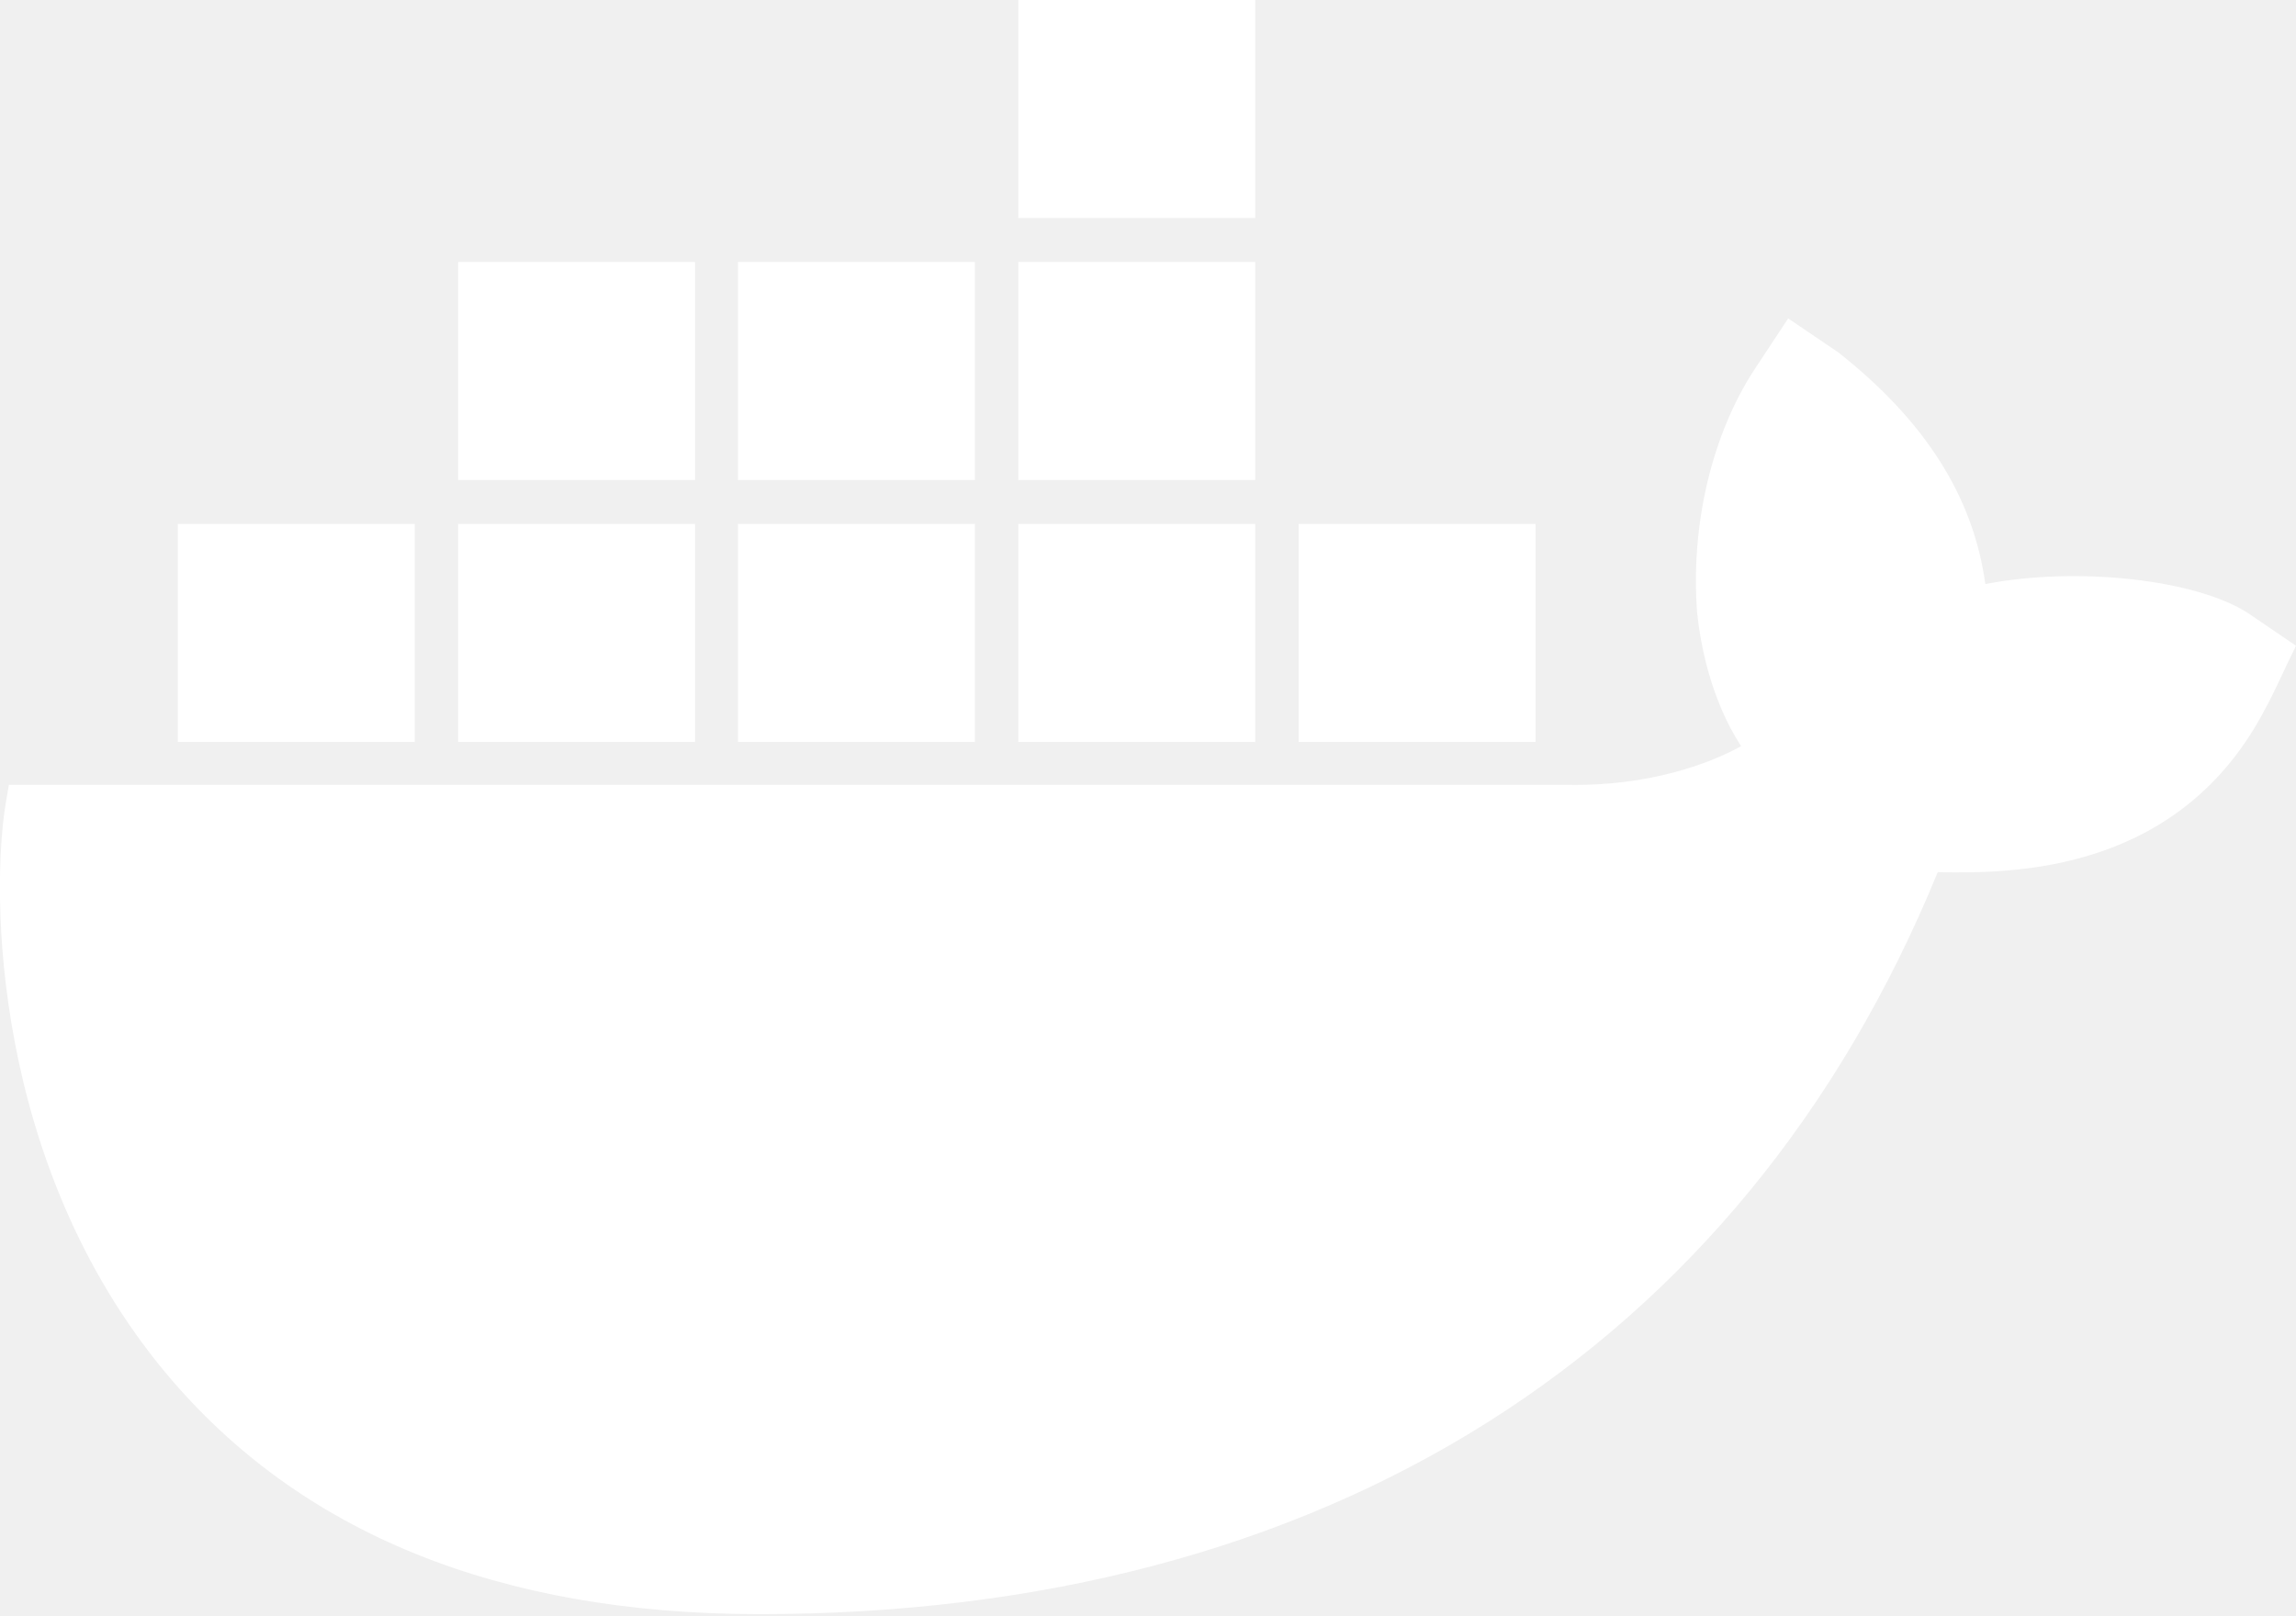
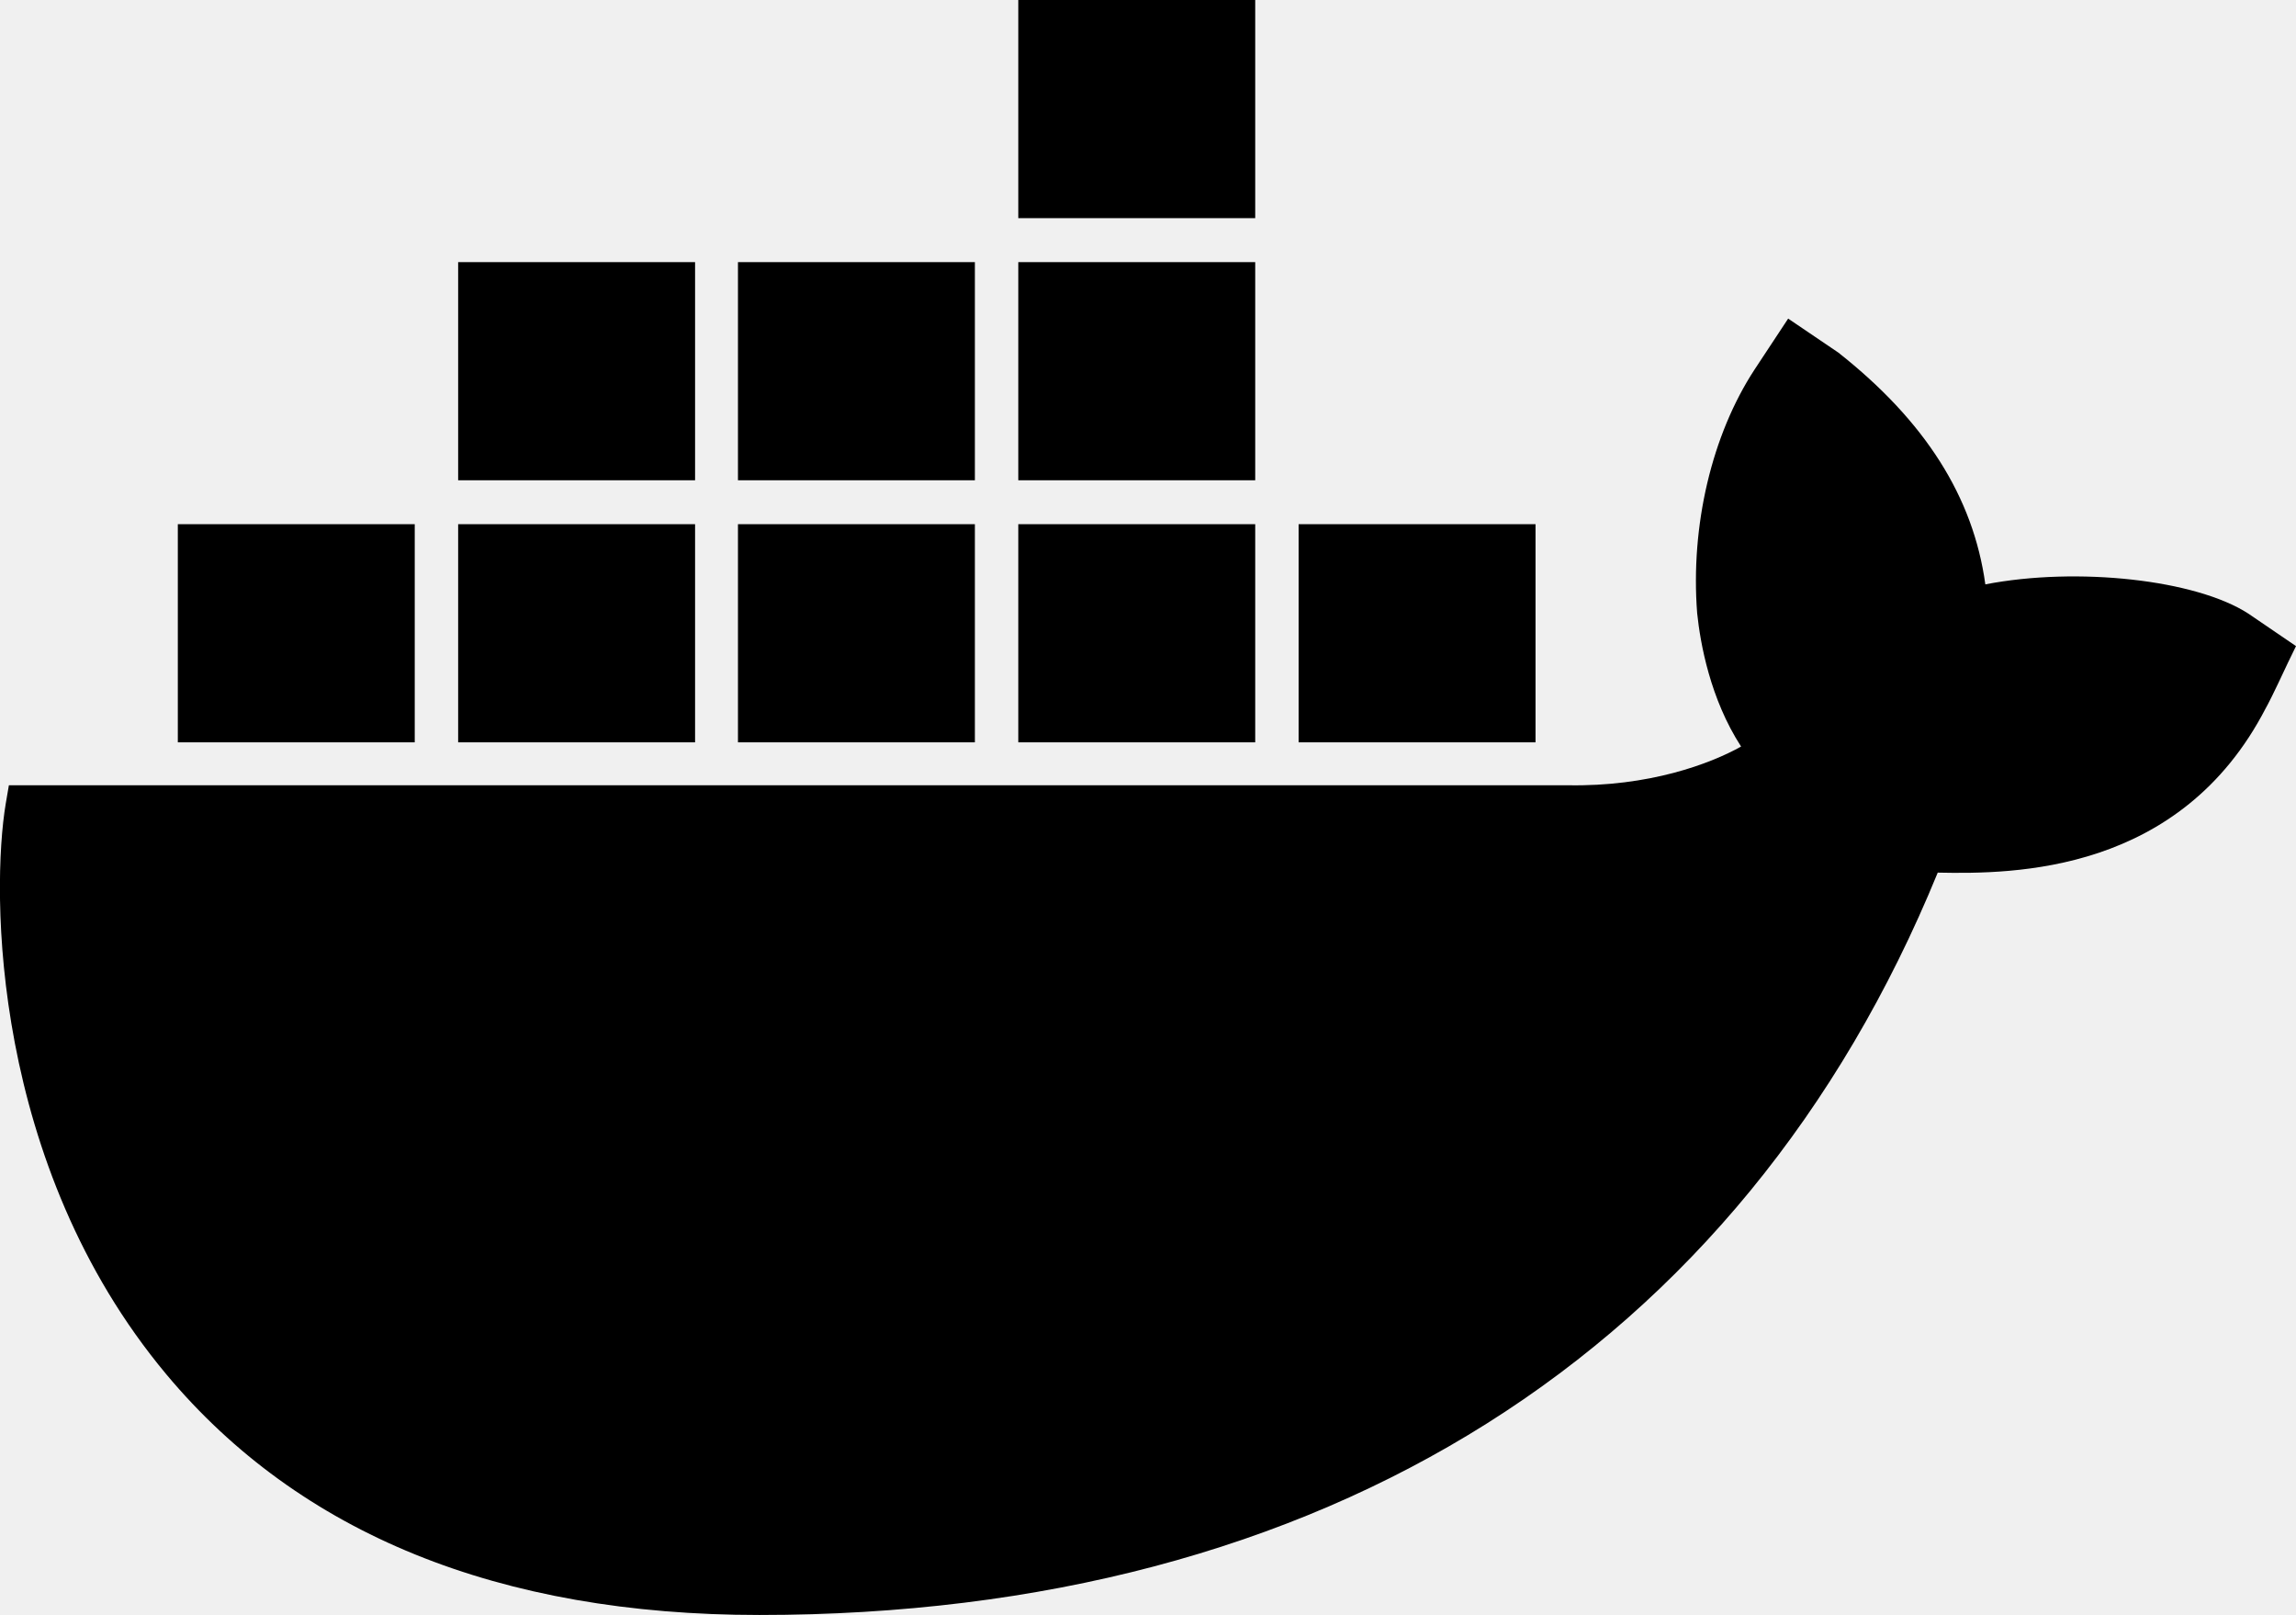
- <svg xmlns="http://www.w3.org/2000/svg" version="1.1" id="Layer_1" x="0px" y="0px" viewBox="0 0 439 309" style="enable-background:new 0 0 439 309;" xml:space="preserve">
-   <style type="text/css">
- 	.st0{fill:#FFFFFF;}
- </style>
-   <path class="st0" d="M379.6,111.7c-2.3-16.7-11.5-31.2-28.1-44.3l-9.6-6.5l-6.4,9.7c-8.2,12.5-12.3,29.9-11,46.6  c0.6,5.8,2.5,16.4,8.4,25.5c-5.9,3.3-17.6,7.7-33.2,7.4H1.7l-0.6,3.5c-2.8,16.7-2.8,69,30.7,109.1c25.5,30.5,63.6,46,113.4,46  c108,0,187.8-50.3,225.3-141.9c14.7,0.3,46.4,0.1,62.7-31.4c0.4-0.7,1.4-2.6,4.2-8.6l1.6-3.3l-9.1-6.2  C419.9,110.8,397.2,108.3,379.6,111.7L379.6,111.7z M240,0h-45.3v41.7H240V0z M240,50.1h-45.3v41.7H240V50.1z M186.4,50.1h-45.3  v41.7h45.3V50.1z M132.9,50.1H87.6v41.7h45.3V50.1z M79.3,100.2H34v41.7h45.3V100.2z M132.9,100.2H87.6v41.7h45.3V100.2z   M186.4,100.2h-45.3v41.7h45.3V100.2z M240,100.2h-45.3v41.7H240V100.2z M293.6,100.2h-45.3v41.7h45.3V100.2z" />
+ <svg xmlns="http://www.w3.org/2000/svg" version="1.1" id="Layer_1" x="98px" y="96px">
+   <path fill-rule="evenodd" clip-rule="evenodd" class="st0" d="M379.6,111.7c-2.3-16.7-11.5-31.2-28.1-44.3l-9.6-6.5l-6.4,9.7c-8.2,12.5-12.3,29.9-11,46.6  c0.6,5.8,2.5,16.4,8.4,25.5c-5.9,3.3-17.6,7.7-33.2,7.4H1.7l-0.6,3.5c-2.8,16.7-2.8,69,30.7,109.1c25.5,30.5,63.6,46,113.4,46  c108,0,187.8-50.3,225.3-141.9c14.7,0.3,46.4,0.1,62.7-31.4c0.4-0.7,1.4-2.6,4.2-8.6l1.6-3.3l-9.1-6.2  C419.9,110.8,397.2,108.3,379.6,111.7L379.6,111.7z M240,0h-45.3v41.7H240V0z M240,50.1h-45.3v41.7H240V50.1z M186.4,50.1h-45.3  v41.7h45.3V50.1z M132.9,50.1H87.6v41.7h45.3V50.1z M79.3,100.2H34v41.7h45.3V100.2z M132.9,100.2H87.6v41.7h45.3V100.2z   M186.4,100.2h-45.3v41.7h45.3V100.2z M240,100.2h-45.3v41.7H240V100.2z M293.6,100.2h-45.3v41.7h45.3V100.2z" />
</svg>
